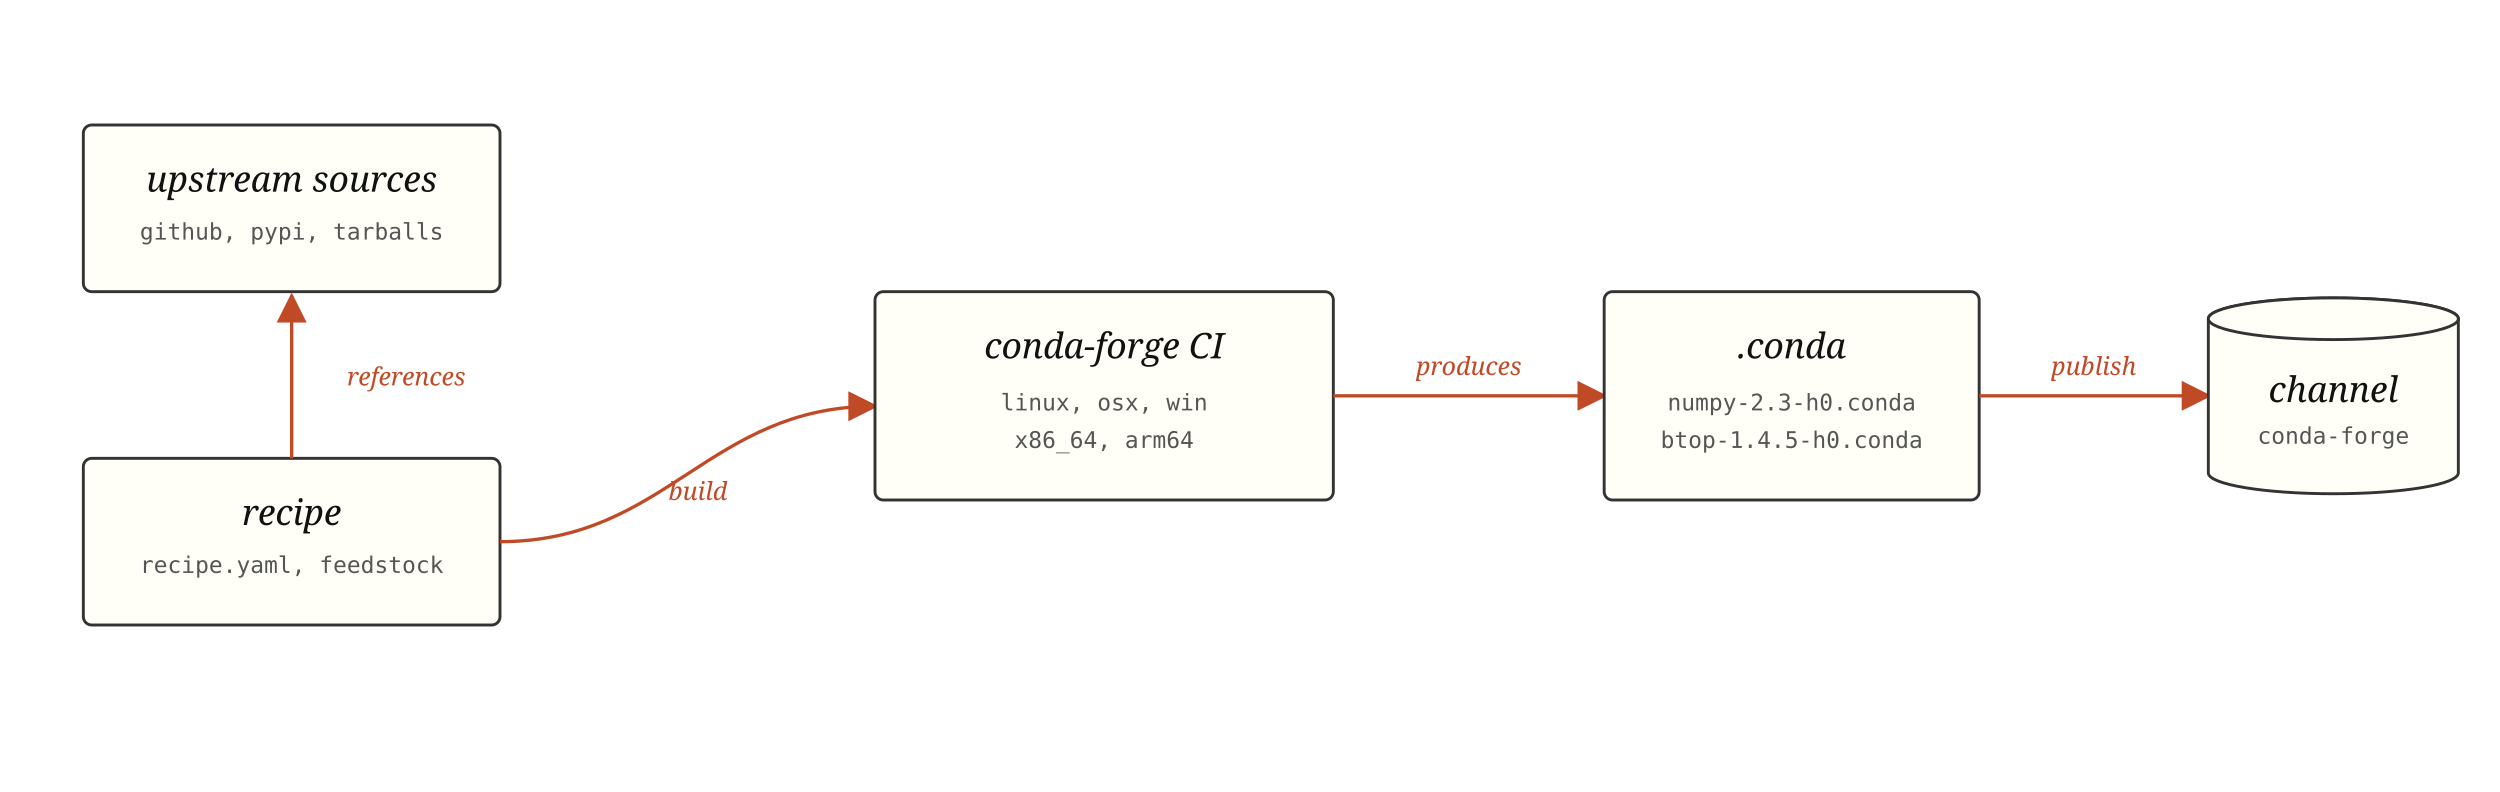
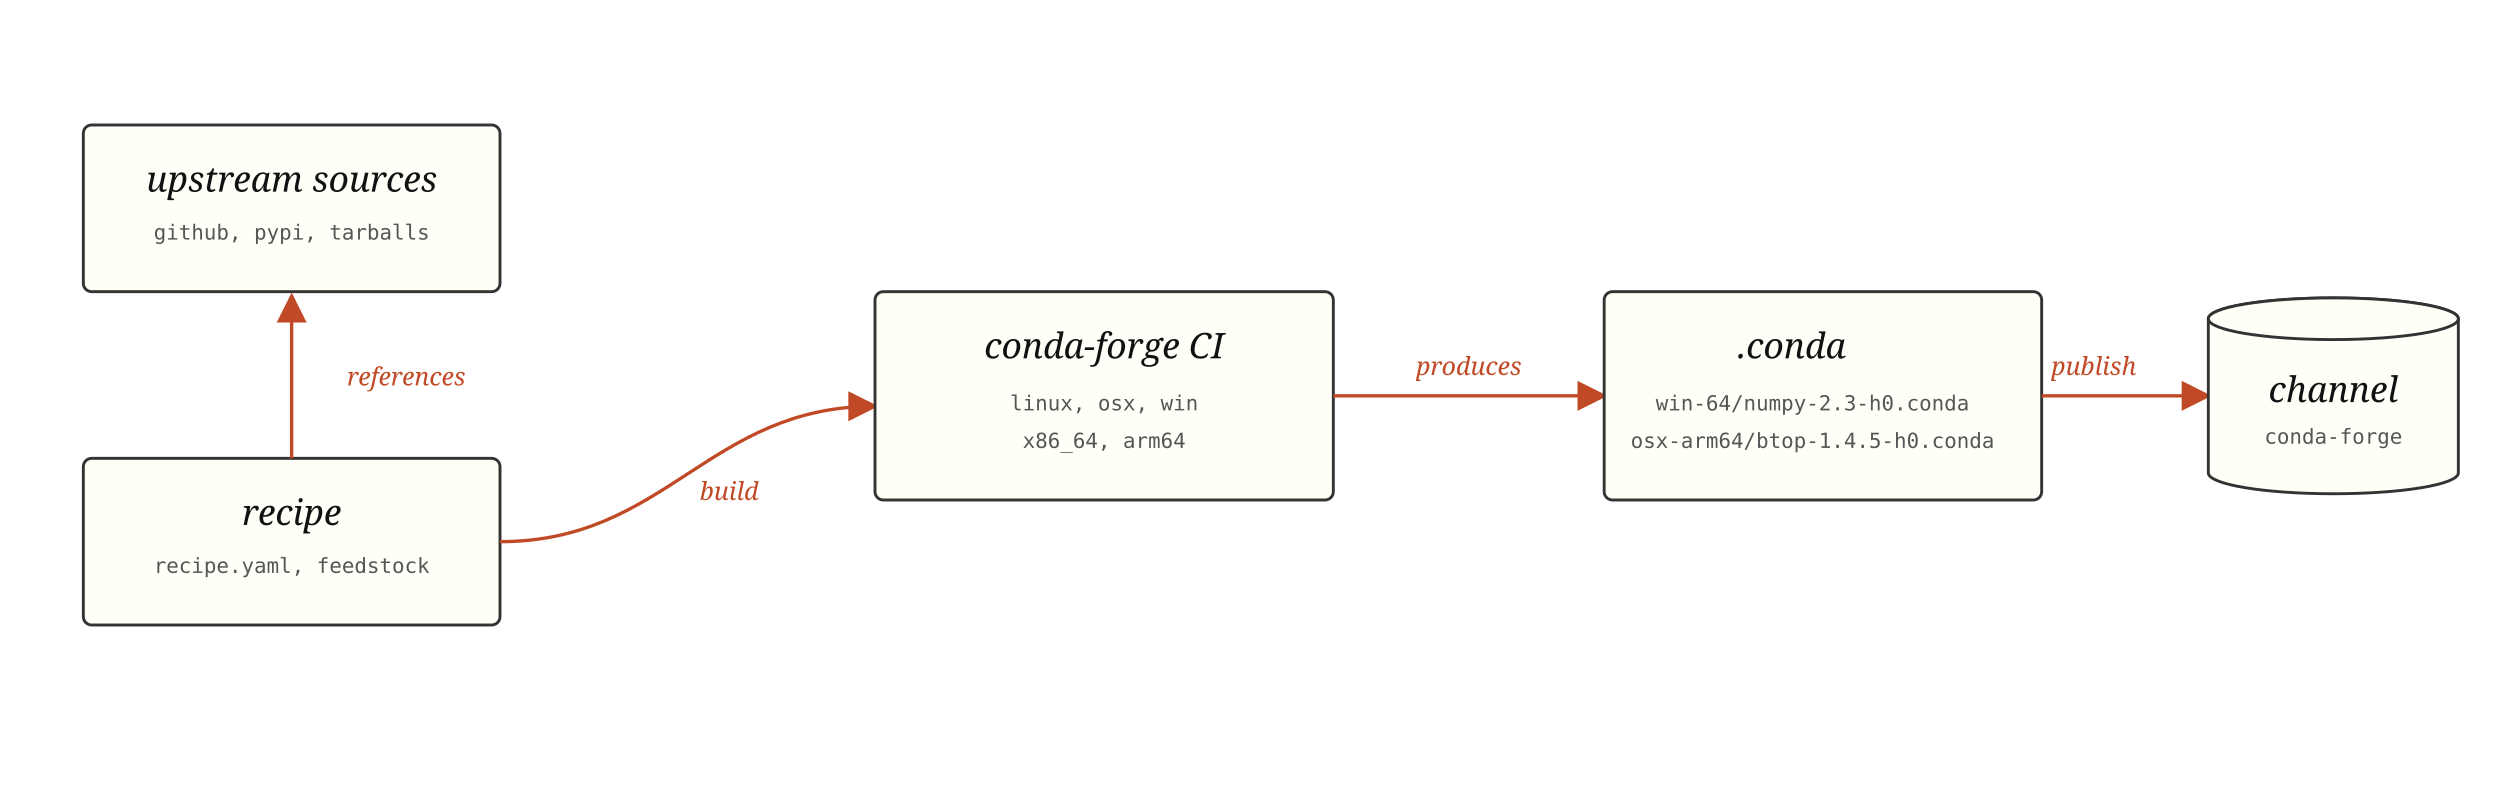
<svg xmlns="http://www.w3.org/2000/svg" viewBox="0 0 1200 380">
  <defs>
    <marker id="cf-arr-accent" markerWidth="9" markerHeight="9" refX="8" refY="4.5" orient="auto">
      <path d="M0 0 L9 4.5 L0 9 Z" fill="#c14a26" />
    </marker>
    <style>
      .box  { fill: #fffff8; stroke: #333; stroke-width: 1.4; }
      .link { stroke: #c14a26; stroke-width: 1.6; fill: none; }
      .head { font: italic 17px Georgia, "et-book", serif; fill: #111; text-anchor: middle; }
-       .sub  { font: 11px "IBM Plex Mono", Consolas, monospace; fill: #555; text-anchor: middle; }
+       .sub  { font: 10px "IBM Plex Mono", Consolas, monospace; fill: #555; text-anchor: middle; }
      .edge { font: italic 12px Georgia, "et-book", serif; fill: #c14a26; text-anchor: middle; }
    </style>
  </defs>
  <g>
    <rect class="box" x="40" y="60" width="200" height="80" rx="4" />
    <text class="head" x="140" y="92">upstream sources</text>
    <text class="sub" x="140" y="115">github, pypi, tarballs</text>
  </g>
  <g>
    <rect class="box" x="40" y="220" width="200" height="80" rx="4" />
    <text class="head" x="140" y="252">recipe</text>
    <text class="sub" x="140" y="275">recipe.yaml, feedstock</text>
  </g>
  <path class="link" d="M 140 220 L 140 142" marker-end="url(#cf-arr-accent)" />
  <text class="edge" x="195" y="185">references</text>
  <path class="link" d="M 240 260 C 320 260 340 195 420 195" marker-end="url(#cf-arr-accent)" />
-   <text class="edge" x="335" y="240">build</text>
+   <text class="edge" x="350" y="240">build</text>
  <g>
    <rect class="box" x="420" y="140" width="220" height="100" rx="4" />
    <text class="head" x="530" y="172">conda-forge CI</text>
    <text class="sub" x="530" y="197">linux, osx, win</text>
    <text class="sub" x="530" y="215">x86_64, arm64</text>
  </g>
  <path class="link" d="M 640 190 L 770 190" marker-end="url(#cf-arr-accent)" />
  <text class="edge" x="705" y="180">produces</text>
  <g>
-     <rect class="box" x="770" y="140" width="180" height="100" rx="4" />
+     <rect class="box" x="770" y="140" width="210" height="100" rx="4" />
    <text class="head" x="860" y="172">.conda</text>
-     <text class="sub" x="860" y="197">numpy-2.3-h0.conda</text>
-     <text class="sub" x="860" y="215">btop-1.4.5-h0.conda</text>
+     <text class="sub" x="870" y="197">win-64/numpy-2.3-h0.conda</text>
+     <text class="sub" x="870" y="215">osx-arm64/btop-1.4.5-h0.conda</text>
  </g>
-   <path class="link" d="M 950 190 L 1060 190" marker-end="url(#cf-arr-accent)" />
+   <path class="link" d="M 980 190 L 1060 190" marker-end="url(#cf-arr-accent)" />
  <text class="edge" x="1005" y="180">publish</text>
  <g transform="translate(1060, 145)">
    <ellipse class="box" cx="60" cy="8" rx="60" ry="10" />
    <path class="box" d="M 0 8 L 0 82 A 60 10 0 0 0 120 82 L 120 8" />
    <ellipse class="box" cx="60" cy="8" rx="60" ry="10" />
    <text class="head" x="60" y="48">channel</text>
    <text class="sub" x="60" y="68">conda-forge</text>
  </g>
</svg>
